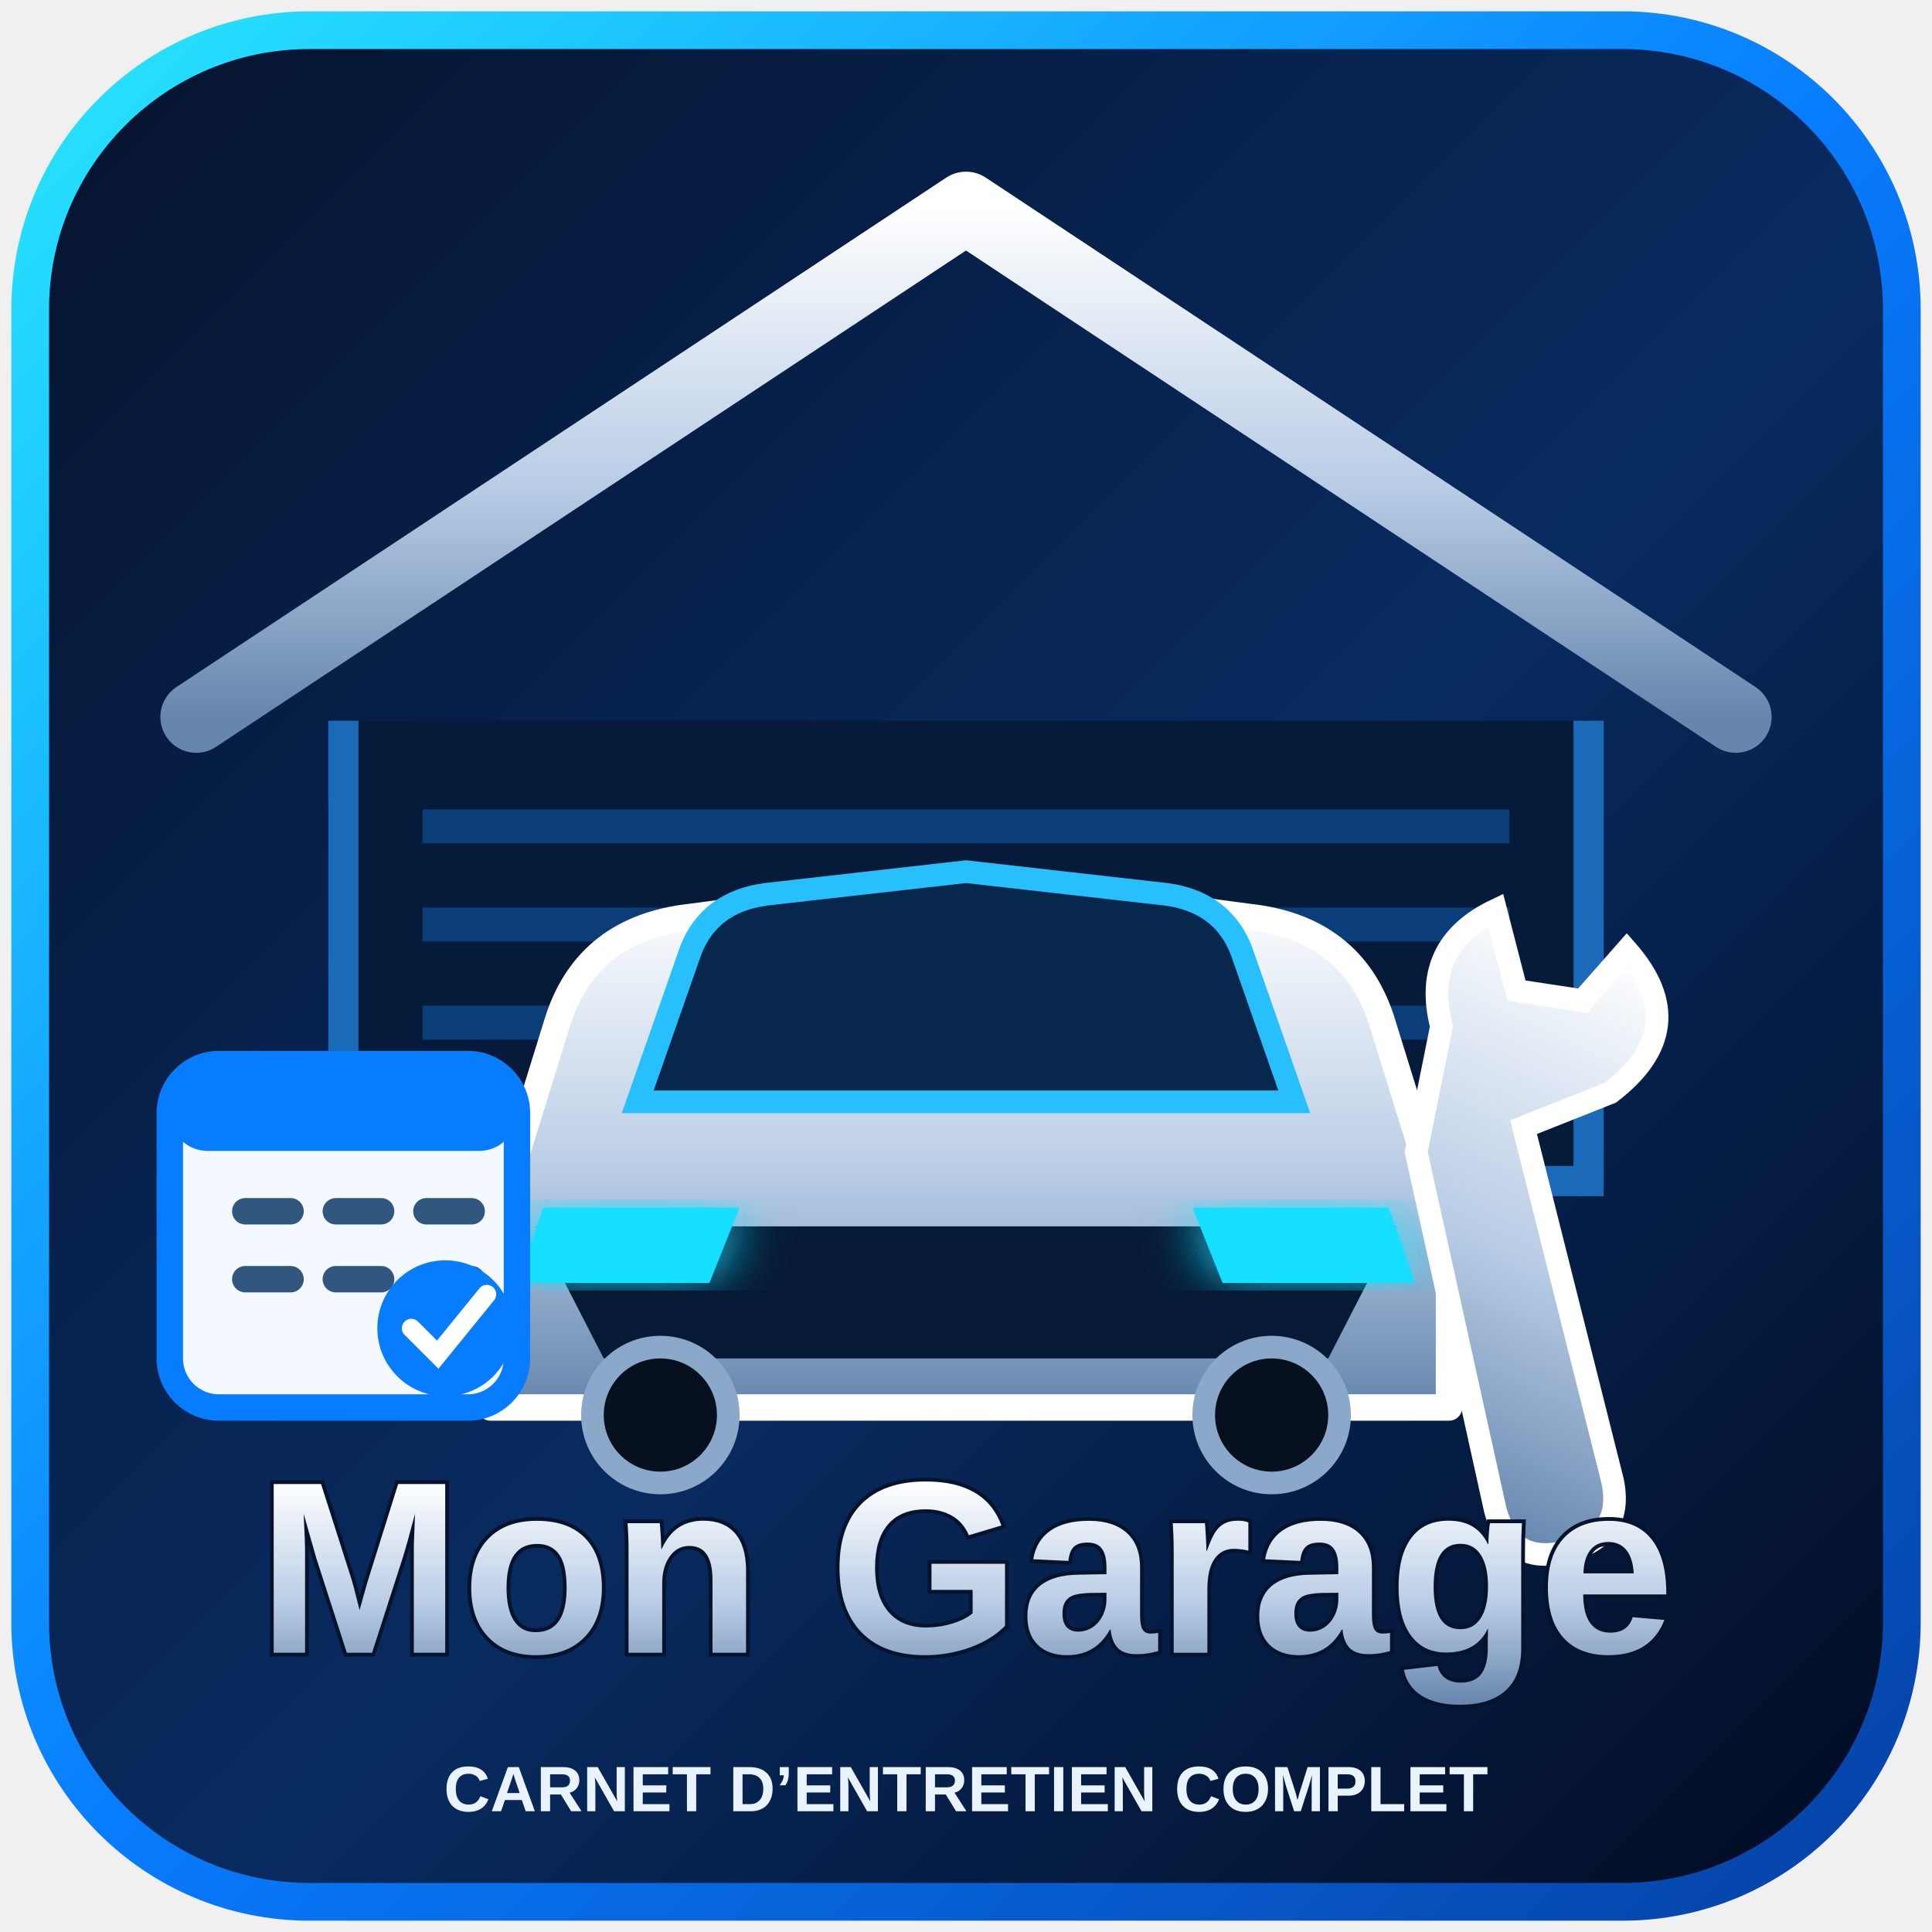
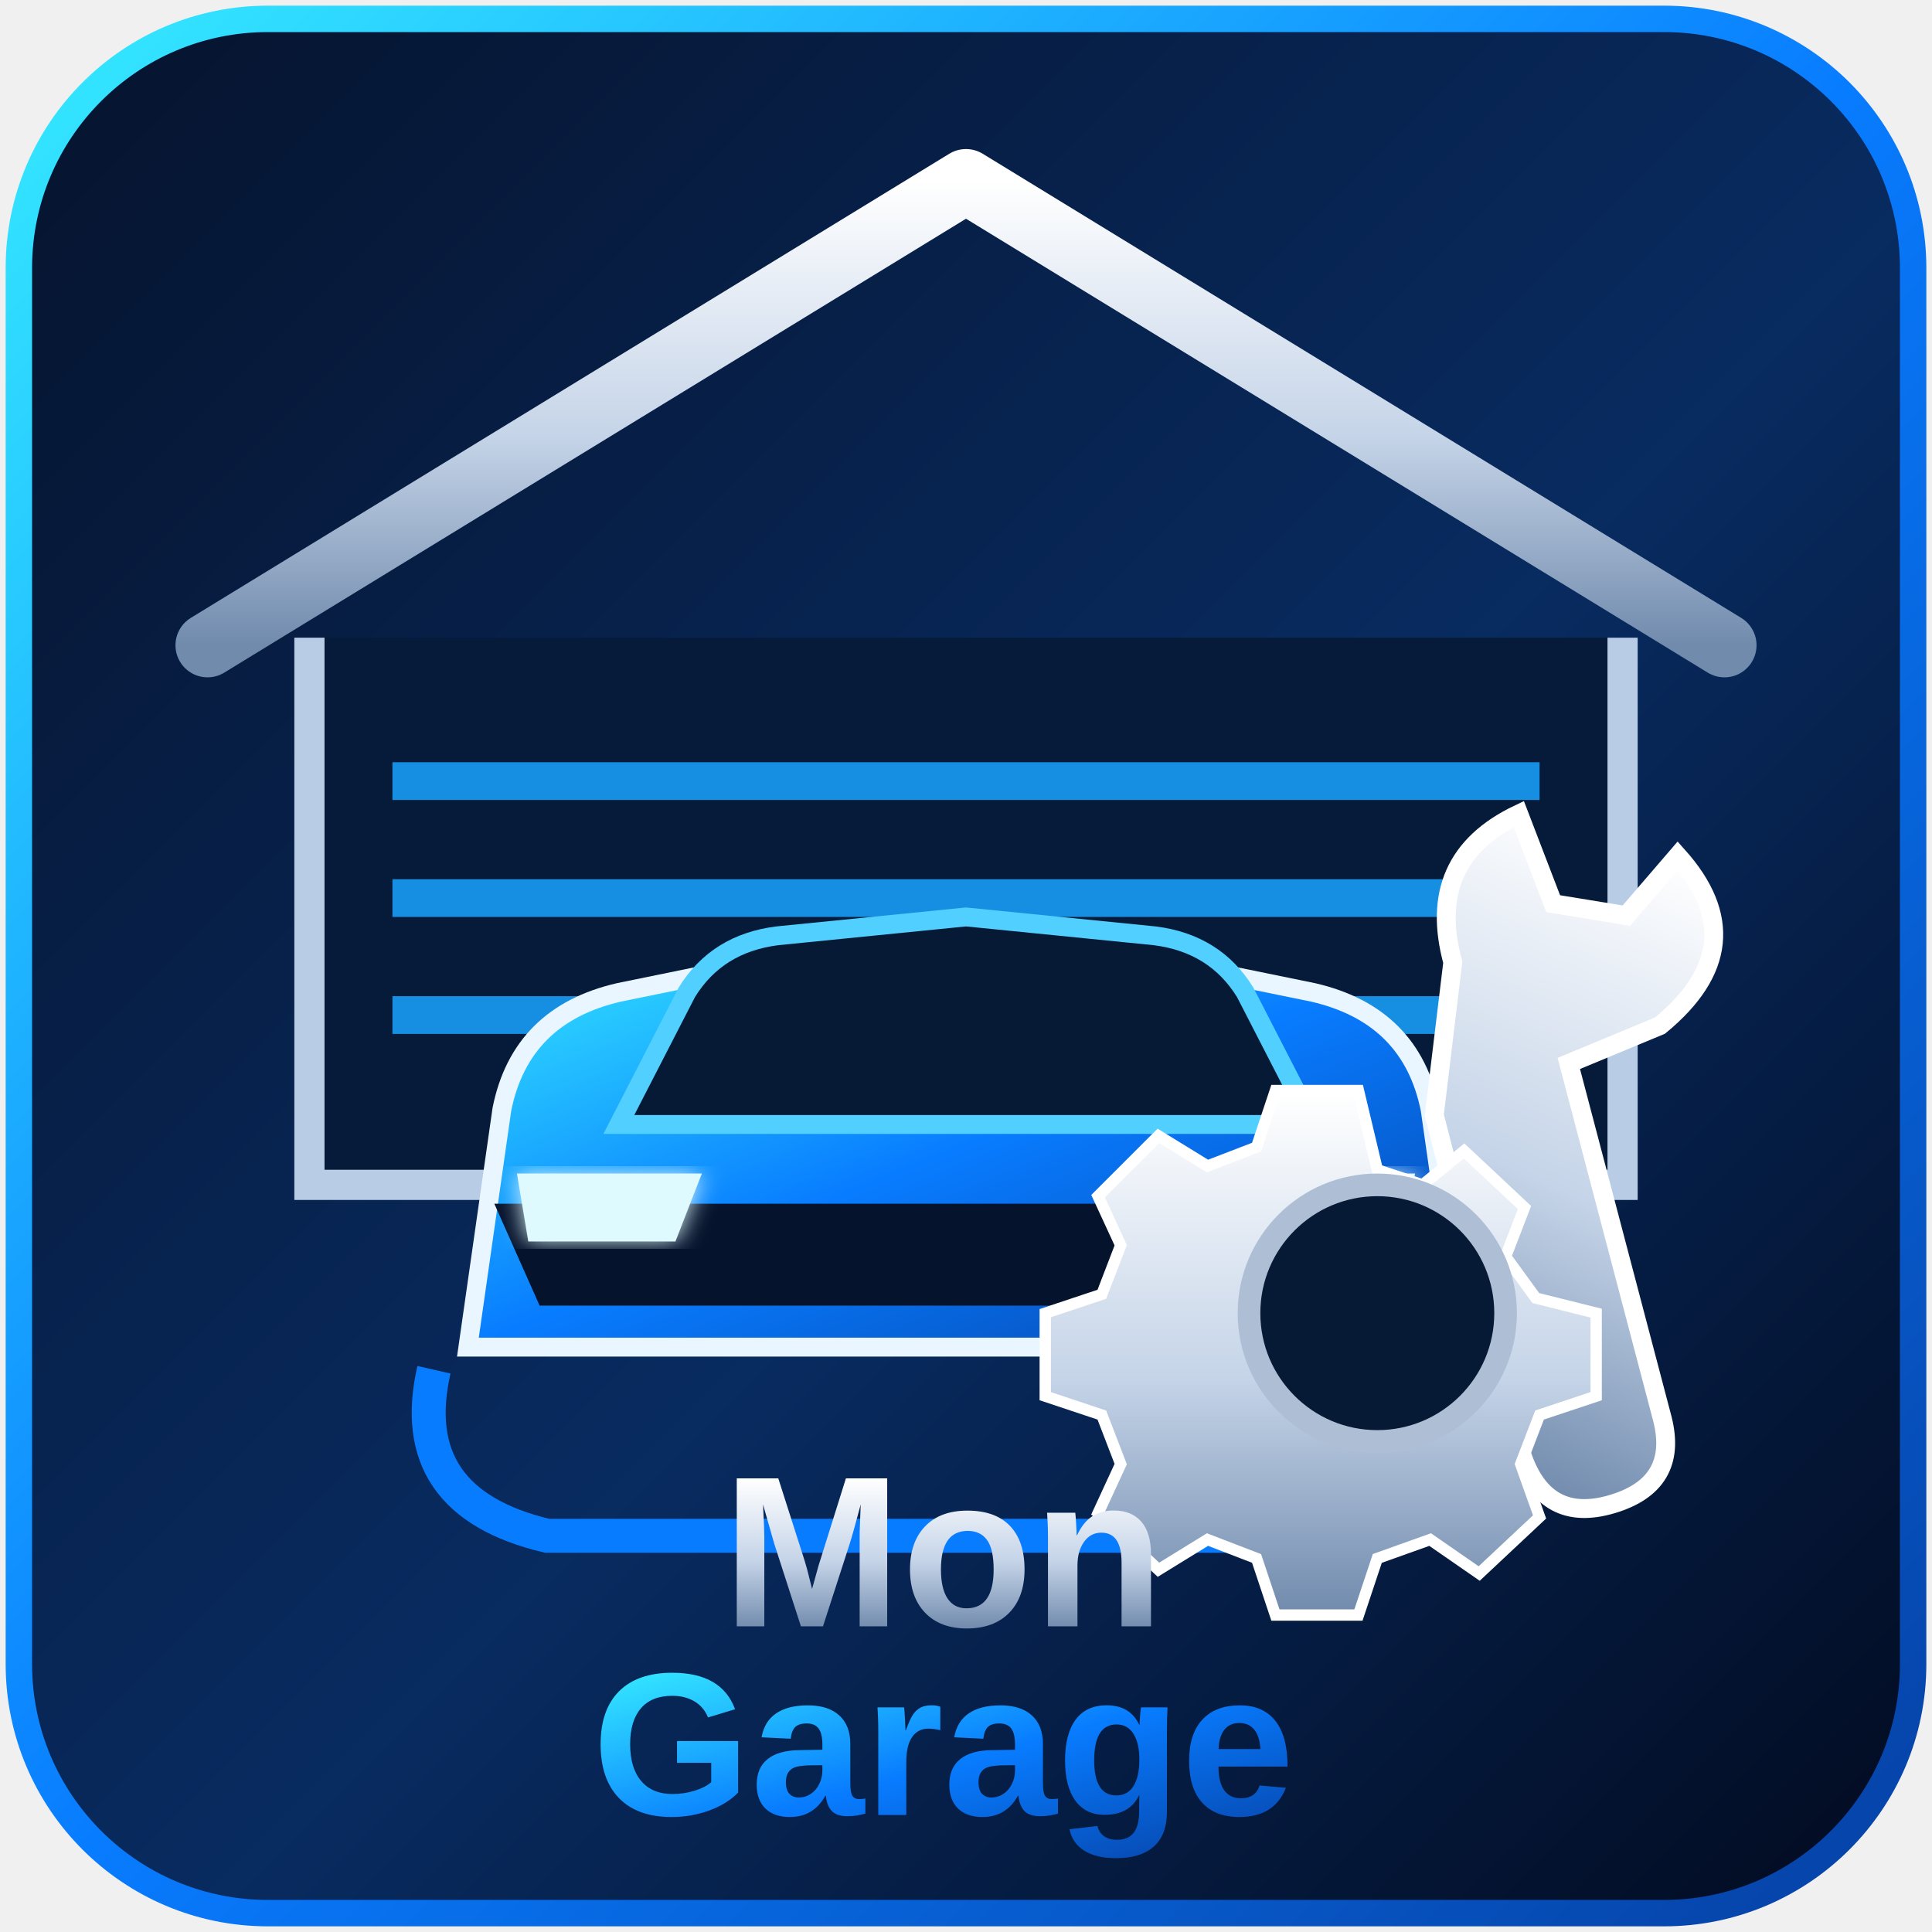
<svg xmlns="http://www.w3.org/2000/svg" viewBox="0 0 512 512">
  <defs>
    <linearGradient id="bg" x1="0" y1="0" x2="1" y2="1">
      <stop stop-color="#06132d" />
      <stop offset=".55" stop-color="#082b60" />
      <stop offset="1" stop-color="#020b20" />
    </linearGradient>
    <linearGradient id="silver" x1="0" y1="0" x2="0" y2="1">
      <stop stop-color="#fff" />
-       <stop offset=".55" stop-color="#b8cce5" />
-       <stop offset="1" stop-color="#6686ad" />
+       <stop offset=".55" stop-color="#c5d4e8" />
+       <stop offset="1" stop-color="#718bad" />
    </linearGradient>
    <linearGradient id="blue" x1="0" y1="0" x2="1" y2="1">
-       <stop stop-color="#28e7ff" />
+       <stop stop-color="#35eaff" />
      <stop offset=".5" stop-color="#087cff" />
      <stop offset="1" stop-color="#0641a5" />
    </linearGradient>
    <filter id="glow">
-       <feGaussianBlur stdDeviation="7" result="b" />
+       <feGaussianBlur stdDeviation="3" result="b" />
      <feMerge>
        <feMergeNode in="b" />
        <feMergeNode in="SourceGraphic" />
      </feMerge>
    </filter>
  </defs>
-   <rect x="8" y="8" width="496" height="496" rx="74" fill="url(#bg)" stroke="url(#blue)" stroke-width="10" />
-   <path d="M52 190 256 55 460 190" fill="none" stroke="url(#silver)" stroke-width="19" stroke-linecap="round" stroke-linejoin="round" />
-   <path d="M91 191v122h330V191" fill="#061b39" stroke="#1b6ab7" stroke-width="8" />
-   <path d="M112 219h288M112 245h288M112 271h288" stroke="#0b3d78" stroke-width="9" />
-   <path d="M130 328l18-58q8-24 35-27l53-7h42l53 7q27 3 35 27l18 58v45H130z" fill="url(#silver)" stroke="#fff" stroke-width="7" stroke-linejoin="round" />
-   <path d="M183 252q5-13 20-15l53-6 53 6q15 2 20 15l14 40H169z" fill="#08274d" stroke="#28bfff" stroke-width="6" />
-   <path d="M142 325h228l-18 35H160z" fill="#071a35" />
-   <path d="M144 320h52l-8 20h-51zM316 320h52l7 20h-51z" fill="#18dfff" filter="url(#glow)" />
-   <circle cx="175" cy="375" r="18" fill="#07101f" stroke="#8ba8cb" stroke-width="6" />
-   <circle cx="337" cy="375" r="18" fill="#07101f" stroke="#8ba8cb" stroke-width="6" />
-   <g transform="translate(45 282)">
-     <rect width="92" height="91" rx="13" fill="#f4f8ff" stroke="#087cff" stroke-width="7" />
-     <rect width="92" height="23" rx="10" fill="#087cff" />
-     <path d="M20 39h12m12 0h12m12 0h12M20 57h12m12 0h12m12 0h12" stroke="#31577f" stroke-width="7" stroke-linecap="round" />
-     <circle cx="73" cy="70" r="18" fill="#087cff" />
-     <path d="m64 70 7 7 13-16" fill="none" stroke="#fff" stroke-width="5" stroke-linecap="round" />
+   <rect x="5" y="5" width="502" height="502" rx="66" fill="url(#bg)" stroke="url(#blue)" stroke-width="7" />
+   <path d="M55 171 256 48 457 171" fill="none" stroke="url(#silver)" stroke-width="17" stroke-linecap="round" stroke-linejoin="round" />
+   <path d="M82 169v145h348V169" fill="#061b39" stroke="#b9cce5" stroke-width="8" />
+   <path d="M104 207h304M104 238h304M104 269h304" stroke="#168fe2" stroke-width="10" />
+   <path d="M133 294q5-25 31-31l44-9q48-9 96 0l44 9q26 6 31 31l9 63H124z" fill="url(#blue)" stroke="#eaf6ff" stroke-width="5" />
+   <path d="M182 263q8-13 24-15l50-5 50 5q16 2 24 15l18 35H164z" fill="#071a35" stroke="#51cfff" stroke-width="5" />
+   <path d="M131 319h250l-12 27H143z" fill="#06132d" />
+   <path d="M137 311h49l-7 18h-39zM326 311h49l-3 18h-39z" fill="#dffaff" filter="url(#glow)" />
+   <path d="M115 363q-8 35 30 44h209q42-9 35-44" fill="none" stroke="#087cff" stroke-width="9" />
+   <g transform="translate(385 255) rotate(24)">
+     <path d="M0 0q-18-22 0-43l18 18 19-5 6-20q29 13 14 43L39 12l61 76q11 14-3 26t-27-2L12 39z" fill="url(#silver)" stroke="#fff" stroke-width="5" />
  </g>
-   <g transform="translate(382 272) rotate(25)">
-     <path d="M0 0q-14-17 0-34l14 17 17-5 5-17q25 11 12 36L31 15 92 90q9 12-3 22t-22-2L8 33z" fill="url(#silver)" stroke="#fff" stroke-width="6" />
+   <g transform="translate(365 348)" fill="url(#silver)" stroke="#fff" stroke-width="3">
+     <path d="M0-38 12-34 23-43 39-28 34-15 42-4 58 0 58 22 43 27 38 40 43 54 27 69 14 60 0 65-5 80-27 80-32 65-45 60-58 68-74 53-68 40-73 27-88 22-88 0-73-5-68-18-74-31-58-47-45-39-32-44-27-59-5-59z" />
+     <circle r="34" fill="#071a35" stroke="#aebfd5" stroke-width="6" />
  </g>
-   <text x="256" y="438" text-anchor="middle" font-family="Arial,sans-serif" font-size="65" font-weight="800" fill="url(#silver)" stroke="#06132d" stroke-width="2" paint-order="stroke">Mon Garage</text>
-   <path d="M91 452h330" stroke="url(#blue)" stroke-width="7" stroke-linecap="round" />
-   <text x="256" y="480" text-anchor="middle" font-family="Arial,sans-serif" font-size="17" font-weight="600" fill="#e9f3ff">CARNET D’ENTRETIEN COMPLET</text>
+   <text x="250" y="431" text-anchor="middle" font-family="Arial,sans-serif" font-size="57" font-weight="800" fill="url(#silver)">Mon</text>
+   <text x="250" y="481" text-anchor="middle" font-family="Arial,sans-serif" font-size="54" font-weight="900" fill="url(#blue)">Garage</text>
</svg>
